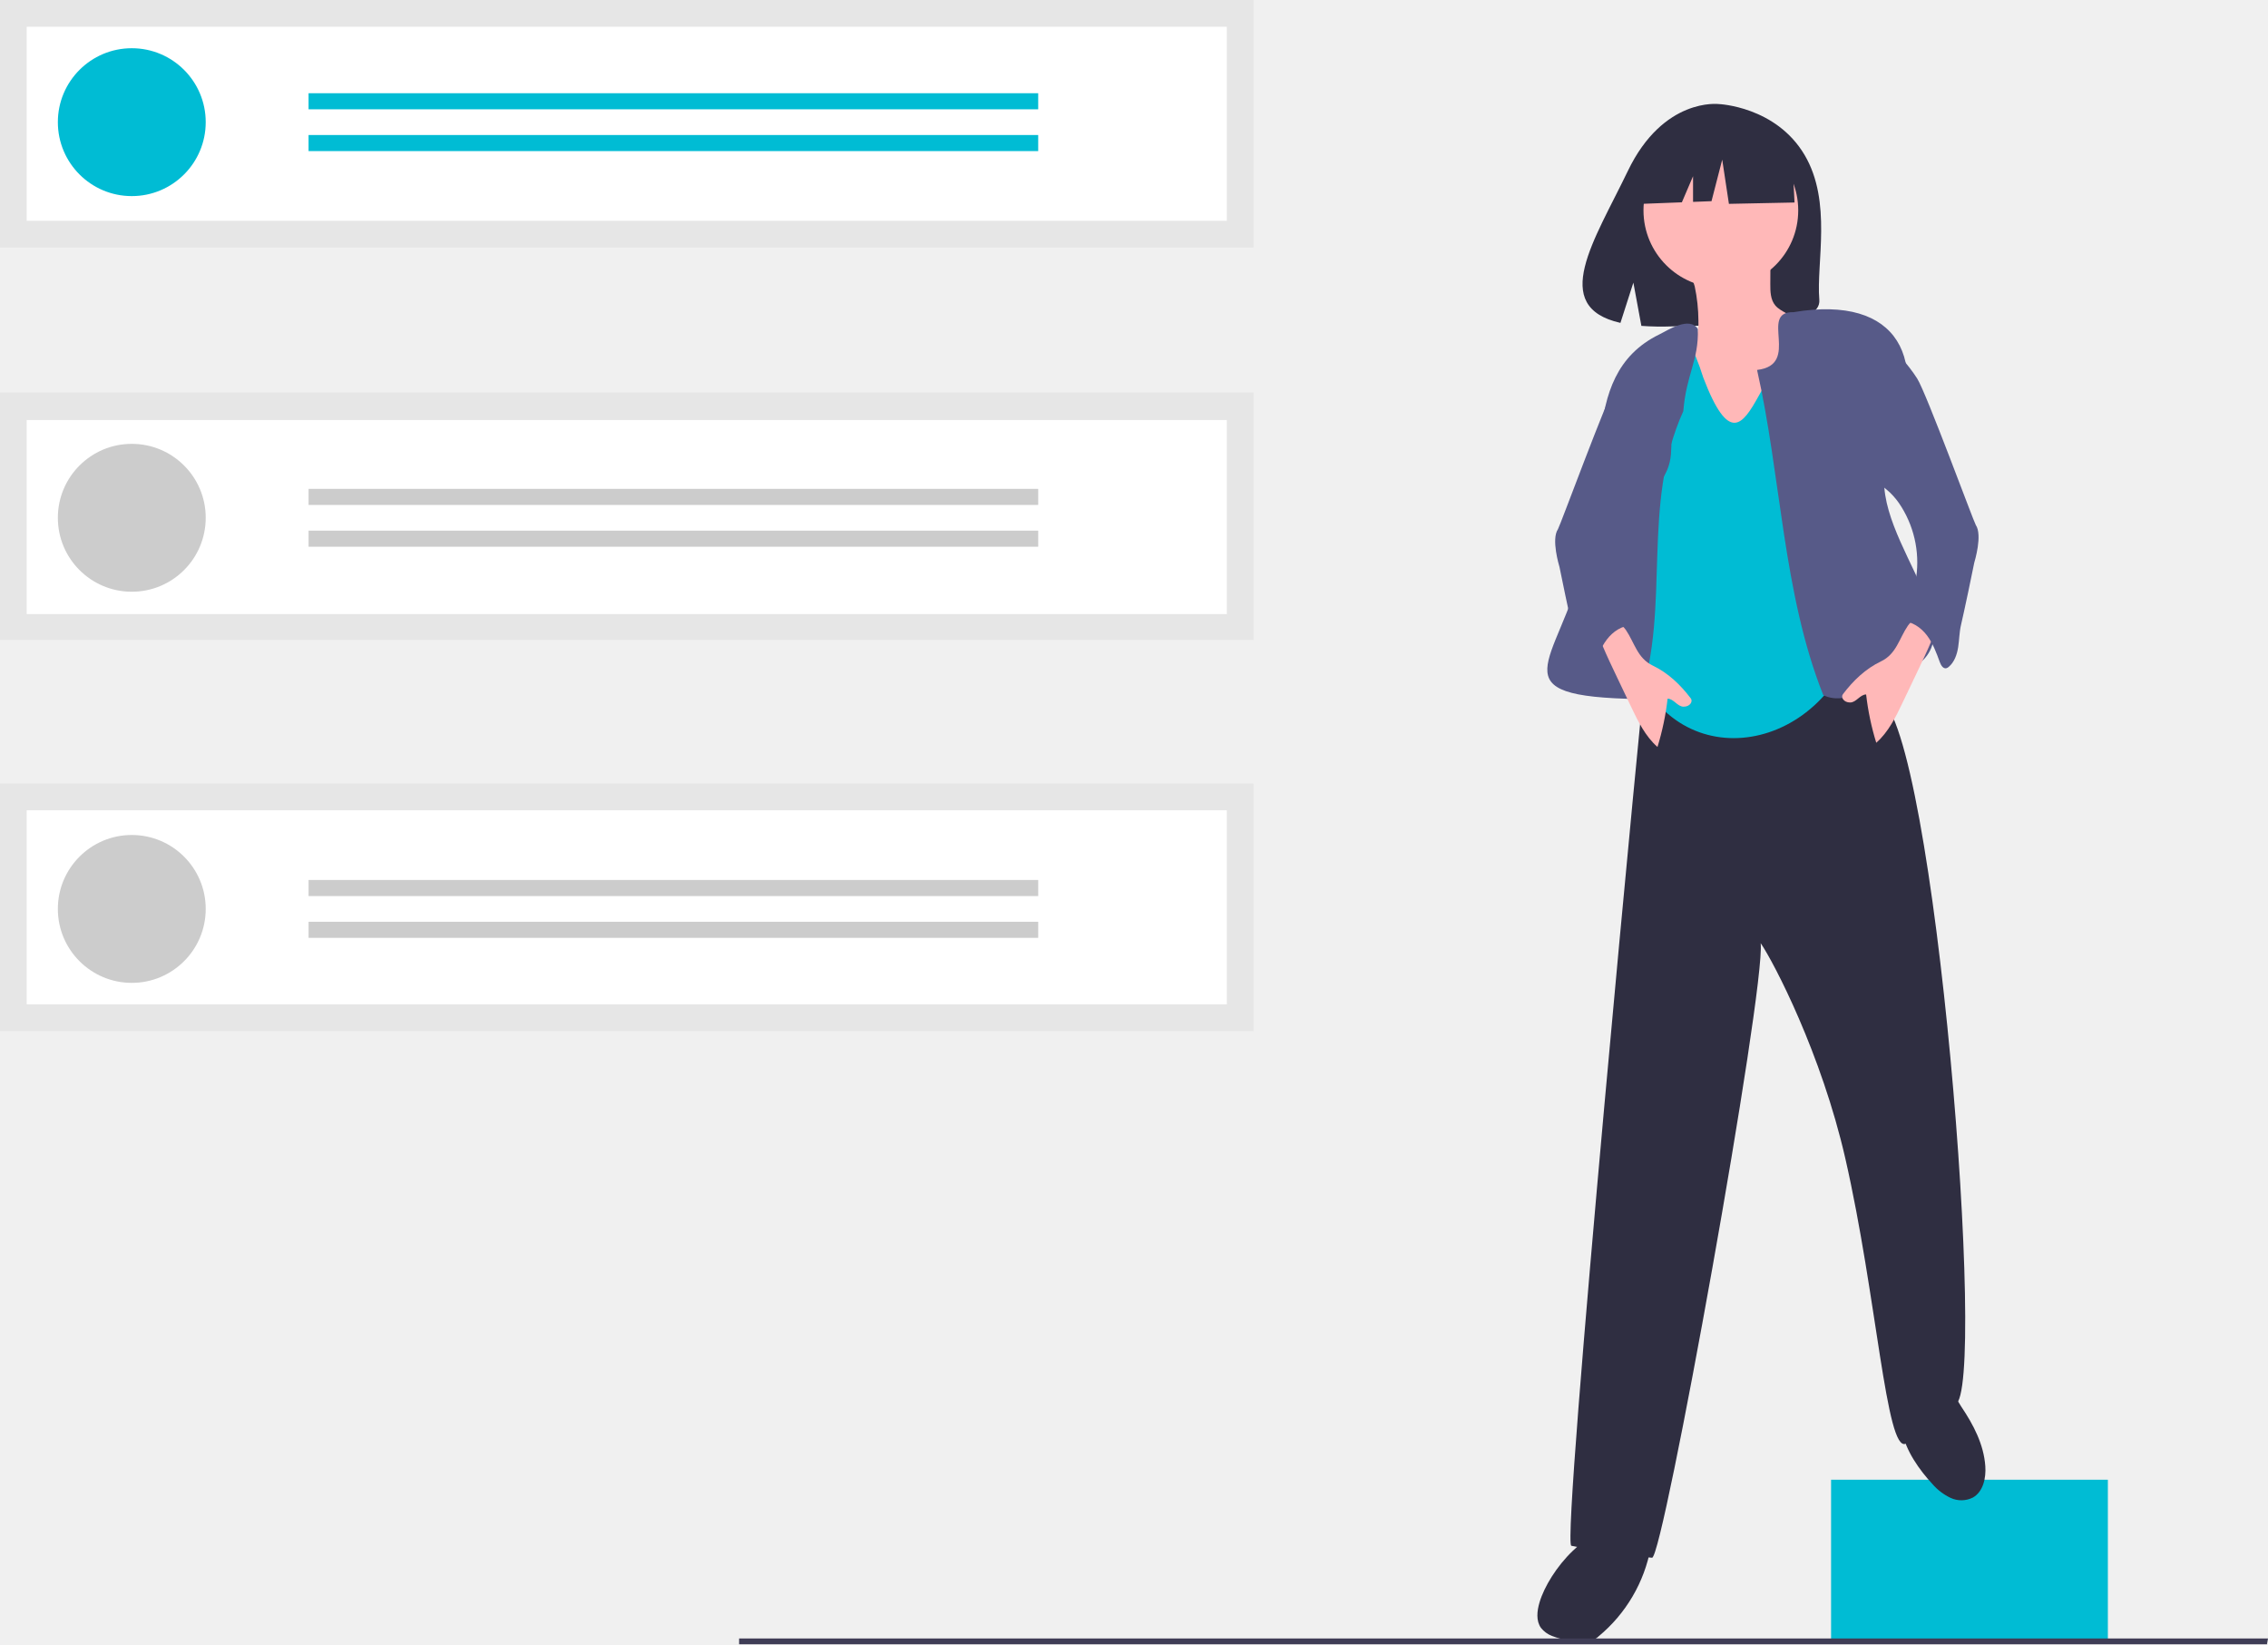
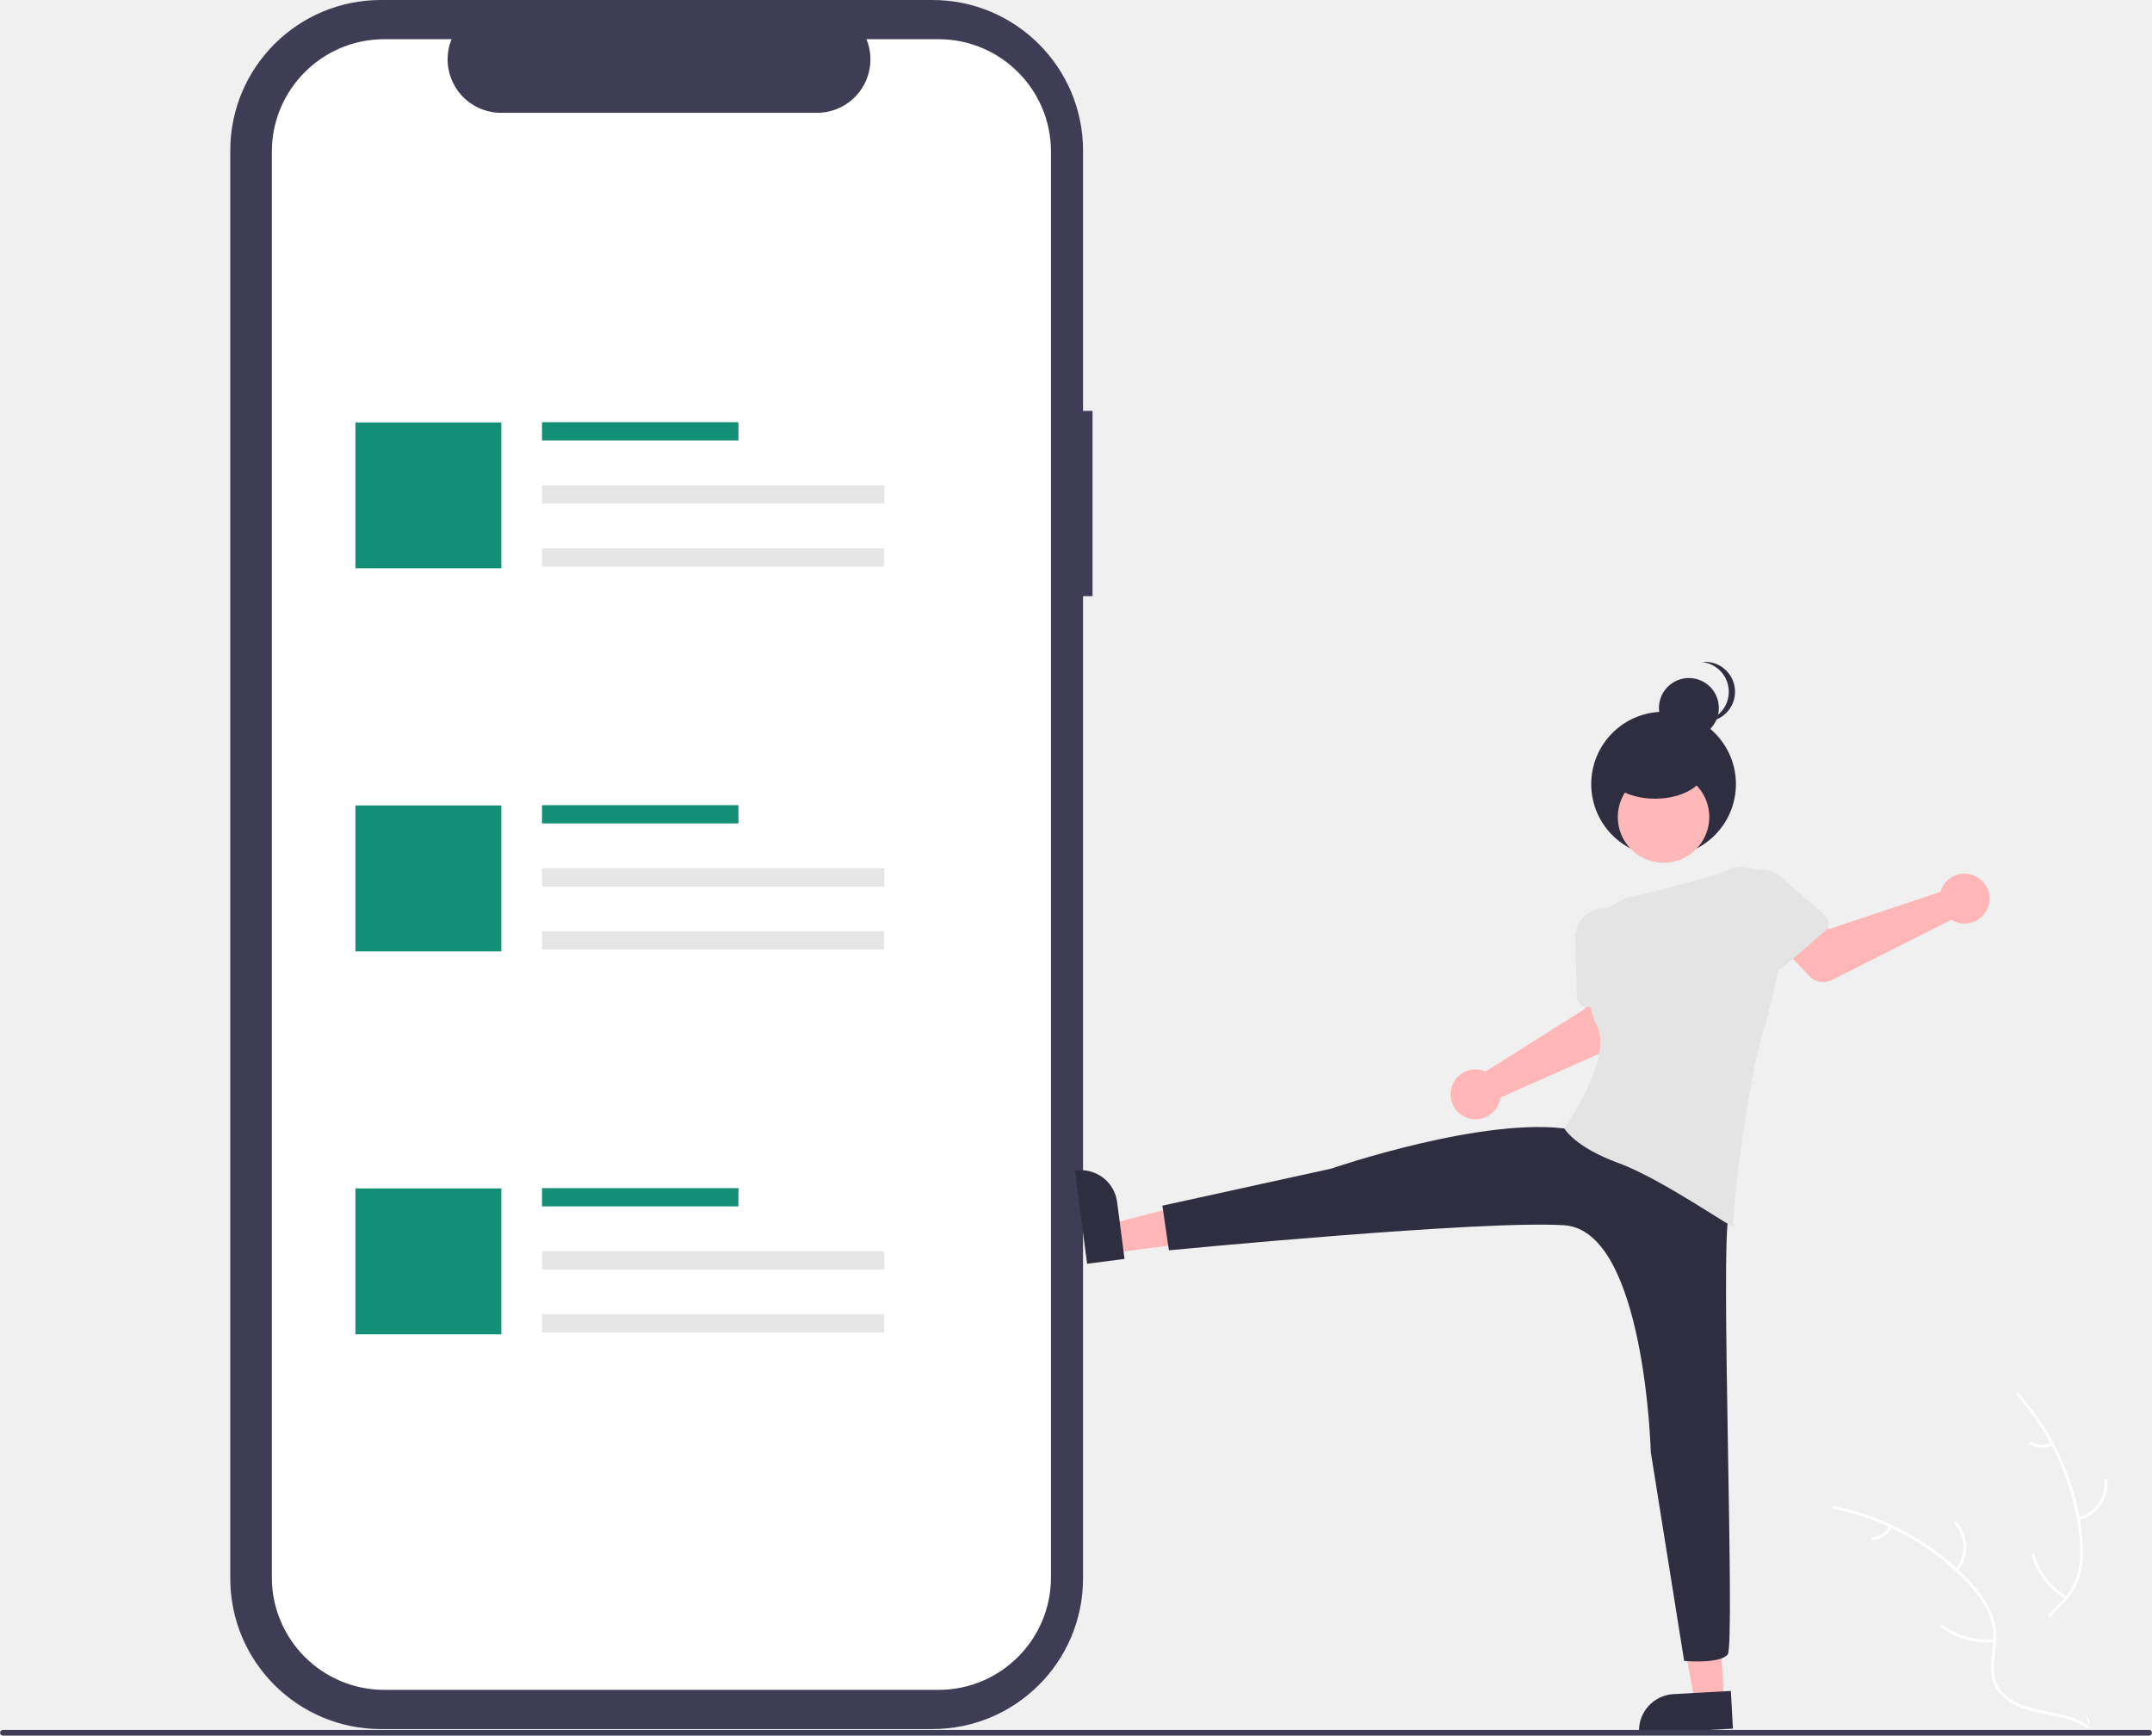
- <svg xmlns="http://www.w3.org/2000/svg" id="add4e892-dc7d-463c-9a79-cd157cb9a3cb" data-name="Layer 1" width="852.182" height="617.73" viewBox="0 0 852.182 617.73">
-   <rect x="688.013" y="555.912" width="104" height="60" fill="#00bcd4" />
-   <path d="M752.362,743.166c-.933,3.175-1.366,6.878.572,9.561a9.656,9.656,0,0,0,4.086,2.993,29.112,29.112,0,0,0,12.985,1.905,6.132,6.132,0,0,0,4.593-1.764,56.586,56.586,0,0,0,19.575-33.393,3.166,3.166,0,0,0-.104-2.049,3.247,3.247,0,0,0-1.364-1.156,30.653,30.653,0,0,0-7.311-3.338C771.317,712.29,755.85,731.297,752.362,743.166Z" transform="translate(-173.909 -141.1352)" fill="#2f2e41" />
-   <path d="M900.004,698.668a20.732,20.732,0,0,0,6.844,5.212,9.608,9.608,0,0,0,8.364-.142c3.873-2.205,4.97-7.328,4.661-11.774-.572-8.223-4.5-15.633-9.014-22.351-1.428-2.125-4.59-8.451-7.365-8.529-1.318-.037-6.248,4.742-7.587,5.652-4.894,3.323-8.283,5.701-7.265,12.08C889.778,685.93,895.216,693.545,900.004,698.668Z" transform="translate(-173.909 -141.1352)" fill="#2f2e41" />
-   <path d="M857.099,358.558c-20.833-1.615-40.732-1.017-61.602-2.088-1.753-.09-.908,19.986-2.725,30.888-.934,5.603-32.348,333.837-28.449,334.502a259.062,259.062,0,0,0,30.331,4.492c4.134.364,42.663-213.506,40.817-230.887,5.045,7.399,22.812,41.559,31.796,80.854,11.854,51.846,15.343,110.489,22.712,107.199a44.138,44.138,0,0,1,18.611-14.72c12.178-4.53-7.558-253.924-28.41-265.389-.257-7.299-.524-14.778-3.275-21.544C873.023,372.322,865.368,364.702,857.099,358.558Z" transform="translate(-173.909 -141.1352)" fill="#2f2e41" />
-   <polygon points="851.787 617.73 277.706 617.73 277.706 615.548 852.182 615.548 851.787 617.73" fill="#3f3d56" />
-   <rect y="294.368" width="471.013" height="92.995" fill="#e6e6e6" />
-   <rect y="147.426" width="471.013" height="92.995" fill="#e6e6e6" />
-   <rect width="471.013" height="92.995" fill="#e6e6e6" />
-   <path d="M183.95,224.089H634.881V151.176H183.95Z" transform="translate(-173.909 -141.1352)" fill="#fff" />
-   <path d="M183.95,371.839H634.881v-72.912H183.95Z" transform="translate(-173.909 -141.1352)" fill="#fff" />
-   <path d="M183.95,518.457H634.881V445.545H183.95Z" transform="translate(-173.909 -141.1352)" fill="#fff" />
-   <circle cx="49.517" cy="45.894" r="27.778" fill="#00bcd4" />
-   <rect x="115.942" y="35.024" width="274.154" height="6.039" fill="#00bcd4" />
-   <rect x="115.942" y="50.724" width="274.154" height="6.039" fill="#00bcd4" />
-   <circle cx="49.517" cy="194.527" r="27.778" fill="#ccc" />
-   <rect x="115.942" y="183.658" width="274.154" height="6.039" fill="#ccc" />
-   <rect x="115.942" y="199.358" width="274.154" height="6.039" fill="#ccc" />
-   <circle cx="49.517" cy="341.47" r="27.778" fill="#ccc" />
-   <rect x="115.942" y="330.6" width="274.154" height="6.039" fill="#ccc" />
-   <rect x="115.942" y="346.301" width="274.154" height="6.039" fill="#ccc" />
-   <path d="M851.966,199.351c-10.813-18.27-32.204-19.121-32.204-19.121s-20.845-2.666-34.217,25.16c-12.464,25.935-29.665,50.976-2.769,57.048l4.858-15.121L790.642,263.563a105.236,105.236,0,0,0,11.508.197c28.803-.93,56.234.272,55.351-10.064C856.327,239.955,862.369,216.93,851.966,199.351Z" transform="translate(-173.909 -141.1352)" fill="#2f2e41" />
-   <path d="M812.077,261.598c.052,2.056.037,4.225-.985,6.011-2.026,3.539-6.971,4.069-9.946,6.859-3.128,2.934-3.482,7.695-3.631,11.98-.156,4.481-.288,9.109,1.347,13.284a32.293,32.293,0,0,0,3.773,6.482q2.724,3.927,5.499,7.819a33.759,33.759,0,0,0,3.293,4.132c3.313,3.374,7.857,5.242,12.394,6.575,2.931.861,6.096,1.532,9.005.596a17.24,17.24,0,0,0,5.237-3.22,28.061,28.061,0,0,0,5.927-5.745c2.442-3.543,3.118-7.978,3.625-12.251a264.363,264.363,0,0,0,1.743-38.084,9.334,9.334,0,0,0-.727-4.046c-1.506-2.941-5.541-3.569-7.666-6.099-1.817-2.163-1.892-5.25-1.876-8.075l.039-7.192a3.013,3.013,0,0,0-.35-1.752,2.969,2.969,0,0,0-2.063-.963,69.55,69.55,0,0,0-13.531-.905c-3.672.112-10.718-.195-13.893,1.85-2.882,1.856.726,6.984,1.394,9.864A64.262,64.262,0,0,1,812.077,261.598Z" transform="translate(-173.909 -141.1352)" fill="#ffb8b8" />
-   <circle cx="646.597" cy="79.041" r="29.071" fill="#ffb8b8" />
-   <path d="M813.922,283.047c-15.004-47.548-22.909,19.237-32.369,37.472.088,12.573.429,47.347,3.369,60.528,11.423,51.202,67.99,47.182,85,4,9.061-23.003-11.04-80.012-10.359-106.612C834.653,253.194,833.116,333.272,813.922,283.047Z" transform="translate(-173.909 -141.1352)" fill="#00bcd4" />
-   <path d="M797.452,266.738c-32.511,15.802-17.001,58.255-28.785,86.039-9.412,38.119-33.348,50.105,21.38,50.993,11.792-34.842.274-72.689,16.352-108.167,1.107-13.895,5.873-19.121,5.451-30.888C808.697,259.831,800.53,265.225,797.452,266.738Z" transform="translate(-173.909 -141.1352)" fill="#575a88" />
-   <polygon points="673.276 56.455 652.142 45.384 622.957 49.913 616.919 76.583 631.95 76.004 636.149 66.206 636.149 75.842 643.084 75.576 647.111 59.977 649.626 76.583 674.283 76.079 673.276 56.455" fill="#2f2e41" />
-   <path d="M834.113,280.12c16.733-1.953.419-22.049,13.701-21.707,39.771-6.689,51.669,17.944,36.544,52.324-13.865,27.538,35.18,66.222,7.781,81.63-9.724,3.569-23.647,14.797-33.151,9.909C843.732,363.928,843.18,320.113,834.113,280.12Z" transform="translate(-173.909 -141.1352)" fill="#575a88" />
-   <path d="M880.688,389.595c-5.826,2.786-10.435,7.217-14.335,12.365-.826,1.09.282,3.122,2.756,3.089,2.302-.031,3.677-2.983,5.98-3.014a99.973,99.973,0,0,0,3.806,18.145c4.593-4.033,7.343-9.711,9.974-15.228l5.201-10.905c1.91-4.004,3.82-8.009,5.541-12.097a8.728,8.728,0,0,0,.853-3.049c.227-7.035-6.71-7.078-9.701-2.675C887.49,381.042,886.471,386.829,880.688,389.595Z" transform="translate(-173.909 -141.1352)" fill="#ffb8b8" />
-   <path d="M881.884,268.643c4.447,4.621,8.926,9.281,12.378,14.686s21.31,54.014,22.034,55.045c2.578,3.805-.433,13.64-.585,14.204-.298,1.766-4.024,19.403-4.957,23.298-.653,2.725-.645,5.563-1.072,8.333s-1.389,5.618-3.523,7.435a2.207,2.207,0,0,1-.97.543c-1.183.231-1.989-1.138-2.404-2.27-1.29-3.526-2.592-7.12-4.866-10.106s-5.721-5.326-9.475-5.315a5.055,5.055,0,0,1,.368-4.613c.752-1.419,1.855-2.621,2.685-3.996a18.389,18.389,0,0,0,2.112-6.036,39.606,39.606,0,0,0-5.229-28.25,27.052,27.052,0,0,0-4.364-5.455c-1.833-1.718-3.978-3.099-5.67-4.955a19.373,19.373,0,0,1-4.512-10.947,57.721,57.721,0,0,1,.318-12.01c.761-7.901,1.739-15.813,2.868-23.67a8.828,8.828,0,0,1,.783-2.956C878.689,269.954,880.187,269.44,881.884,268.643Z" transform="translate(-173.909 -141.1352)" fill="#575a88" />
-   <path d="M784.824,377.805c-2.991-4.403-9.928-4.36-9.701,2.675a8.728,8.728,0,0,0,.853,3.049c1.721,4.088,3.632,8.094,5.541,12.097l5.201,10.905c2.631,5.517,5.381,11.194,9.974,15.228a99.973,99.973,0,0,0,3.806-18.145c2.302.031,3.677,2.983,5.98,3.014,2.474.033,3.582-1.999,2.756-3.089-3.9-5.148-8.509-9.579-14.335-12.365C789.115,388.408,788.096,382.62,784.824,377.805Z" transform="translate(-173.909 -141.1352)" fill="#ffb8b8" />
-   <path d="M797.784,273.186a8.828,8.828,0,0,1,.783,2.956c1.129,7.857,2.107,15.769,2.868,23.67a57.72,57.72,0,0,1,.318,12.01,19.373,19.373,0,0,1-4.512,10.947c-1.692,1.857-3.837,3.238-5.67,4.955a27.052,27.052,0,0,0-4.364,5.455,39.606,39.606,0,0,0-5.229,28.25,18.389,18.389,0,0,0,2.112,6.036c.83,1.375,1.932,2.577,2.685,3.996a5.055,5.055,0,0,1,.368,4.613c-3.754-.011-7.201,2.328-9.475,5.315s-3.576,6.581-4.866,10.106c-.414,1.132-1.22,2.501-2.404,2.27a2.207,2.207,0,0,1-.97-.543c-2.133-1.817-3.095-4.666-3.523-7.435s-.419-5.607-1.072-8.333c-.933-3.895-4.659-21.531-4.957-23.298-.152-.563-3.164-10.399-.585-14.204.724-1.031,18.581-49.64,22.034-55.045s7.931-10.065,12.378-14.686C795.399,271.019,796.898,271.533,797.784,273.186Z" transform="translate(-173.909 -141.1352)" fill="#575a88" />
+ <svg xmlns="http://www.w3.org/2000/svg" id="ab417dfc-6aee-4864-9cf8-52df03cfbca4" data-name="Layer 1" width="905.675" height="730.519" viewBox="0 0 905.675 730.519">
+   <path d="M1041.519,733.238c-3.318-26.678-19.851-52.964-45.294-61.646a123.863,123.863,0,0,1-.006,85.04c-3.91,10.575-9.359,21.93-5.682,32.589,2.288,6.632,7.886,11.706,14.142,14.878,6.257,3.173,13.202,4.685,20.059,6.167l1.35,1.116C1036.974,786.802,1044.837,759.916,1041.519,733.238Z" transform="translate(-147.1623 -84.74059)" fill="#f0f0f0" />
+   <path d="M995.973,672.097a105.87,105.87,0,0,1,26.319,59.583,45.591,45.591,0,0,1-.519,14.275,26.148,26.148,0,0,1-6.503,12.128c-2.931,3.221-6.303,6.175-8.4,10.052a16.011,16.011,0,0,0-.782,13.071c1.852,5.311,5.501,9.64,9.218,13.749,4.126,4.563,8.484,9.236,10.238,15.285.213.733,1.337.36,1.125-.371-3.051-10.524-13.268-16.502-18.14-25.981-2.273-4.423-3.228-9.558-1.096-14.227,1.864-4.083,5.338-7.133,8.334-10.368a27.903,27.903,0,0,0,6.801-11.622A42.148,42.148,0,0,0,1023.633,733.47a102.712,102.712,0,0,0-7.502-31.213,107.747,107.747,0,0,0-19.374-31.048c-.507-.567-1.287.325-.784.889Z" transform="translate(-147.1623 -84.74059)" fill="#fff" />
+   <path d="M1021.973,724.51a15.884,15.884,0,0,0,12.091-16.639c-.06-.76-1.244-.702-1.184.059a14.708,14.708,0,0,1-11.279,15.455c-.742.176-.366,1.3.371,1.125Z" transform="translate(-147.1623 -84.74059)" fill="#fff" />
+   <path d="M1016.971,756.646a30.615,30.615,0,0,1-13.671-17.632c-.215-.732-1.34-.36-1.125.371a31.844,31.844,0,0,0,14.264,18.319c.657.39,1.186-.671.533-1.058Z" transform="translate(-147.1623 -84.74059)" fill="#fff" />
+   <path d="M1010.391,692a8.991,8.991,0,0,1-8.52-.433c-.652-.398-1.18.663-.533,1.058a10.075,10.075,0,0,0,9.425.499.612.612,0,0,0,.377-.748.595.595,0,0,0-.748-.377Z" transform="translate(-147.1623 -84.74059)" fill="#fff" />
+   <path d="M918.672,719.243c.4.26.8.52,1.2.79a118.408,118.408,0,0,1,15.14,11.82c.37.33.74.67,1.1,1.01a124.827,124.827,0,0,1,27.11,37.11,121.222,121.222,0,0,1,6.64,17.18c2.45,8.13,4.46,17.14,9.31,23.79a20.795,20.795,0,0,0,1.62,2h43.83c.1-.05.2-.09.3-.14l1.75.08c-.07-.31-.15-.63-.22-.94-.04-.18-.09-.36-.13-.54-.03-.12-.06-.24-.08-.35-.01-.04-.02-.08-.03-.11-.02-.11-.05-.21-.07-.31q-.66-2.685-1.36-5.37c0-.01,0-.01-.01-.02-3.59-13.63-8.35-27.08-15-39.38-.2-.37-.4-.75-.62-1.12a115.674,115.674,0,0,0-10.39-15.76,102.26,102.26,0,0,0-6.81-7.79,85.037,85.037,0,0,0-21.28-15.94c-15.72-8.3-33.92-11.48-50.72-6.41C919.522,718.973,919.101,719.103,918.672,719.243Z" transform="translate(-147.1623 -84.74059)" fill="#f0f0f0" />
+   <path d="M918.77,719.799a105.87,105.87,0,0,1,56.888,31.728,45.591,45.591,0,0,1,8.181,11.71,26.148,26.148,0,0,1,2.109,13.599c-.401,4.336-1.314,8.725-.655,13.084a16.011,16.011,0,0,0,7.245,10.907c4.676,3.126,10.197,4.385,15.638,5.429,6.042,1.159,12.335,2.267,17.377,6.04.611.457,1.285-.517.675-.974-8.773-6.566-20.529-5.188-30.126-9.823-4.478-2.163-8.332-5.688-9.441-10.699-.97-4.382-.033-8.909.412-13.296a27.902,27.902,0,0,0-1.567-13.374,42.148,42.148,0,0,0-7.7-11.981,102.713,102.713,0,0,0-24.782-20.406,107.747,107.747,0,0,0-34.163-13.126c-.746-.148-.832,1.035-.091,1.182Z" transform="translate(-147.1623 -84.74059)" fill="#fff" />
+   <path d="M971.086,745.994a15.884,15.884,0,0,0-.364-20.565c-.506-.57-1.416.189-.91.76a14.708,14.708,0,0,1,.299,19.13c-.486.587.491,1.259.974.675Z" transform="translate(-147.1623 -84.74059)" fill="#fff" />
+   <path d="M986.441,774.665a30.615,30.615,0,0,1-21.531-5.847c-.613-.455-1.286.519-.675.974a31.844,31.844,0,0,0,22.418,6.039c.759-.084.543-1.25-.212-1.166Z" transform="translate(-147.1623 -84.74059)" fill="#fff" />
+   <path d="M942.266,727.01a8.991,8.991,0,0,1-7.064,4.785c-.76.075-.543,1.24.212,1.166a10.075,10.075,0,0,0,7.826-5.276.612.612,0,0,0-.15-.824.595.595,0,0,0-.824.15Z" transform="translate(-147.1623 -84.74059)" fill="#fff" />
+   <path d="M606.961,257.688h-3.999V148.143a63.402,63.402,0,0,0-63.402-63.402H307.473a63.402,63.402,0,0,0-63.402,63.402V749.117a63.402,63.402,0,0,0,63.402,63.402H539.56a63.402,63.402,0,0,0,63.402-63.402V335.664h3.999Z" transform="translate(-147.1623 -84.74059)" fill="#3f3d56" />
+   <path d="M542.118,101.236h-30.295A22.495,22.495,0,0,1,490.996,132.226H358.037a22.495,22.495,0,0,1-20.827-30.991H308.914A47.348,47.348,0,0,0,261.566,148.583v600.093a47.348,47.348,0,0,0,47.348,47.348H542.118A47.348,47.348,0,0,0,589.466,748.676h0V148.583A47.348,47.348,0,0,0,542.118,101.236Z" transform="translate(-147.1623 -84.74059)" fill="#fff" />
+   <rect x="228.116" y="177.704" width="82.66" height="7.676" fill="#148f77" />
+   <rect x="228.116" y="204.259" width="144.069" height="7.676" fill="#e6e6e6" />
+   <rect x="228.116" y="230.813" width="143.928" height="7.676" fill="#e6e6e6" />
+   <rect x="149.576" y="177.818" width="61.409" height="61.409" fill="#148f77" />
+   <rect x="228.116" y="338.904" width="82.66" height="7.676" fill="#148f77" />
+   <rect x="228.116" y="365.458" width="144.069" height="7.676" fill="#e6e6e6" />
+   <rect x="228.116" y="392.012" width="143.928" height="7.676" fill="#e6e6e6" />
+   <rect x="149.576" y="339.018" width="61.409" height="61.409" fill="#148f77" />
+   <rect x="228.116" y="500.103" width="82.66" height="7.676" fill="#148f77" />
+   <rect x="228.116" y="526.657" width="144.069" height="7.676" fill="#e6e6e6" />
+   <rect x="228.116" y="553.212" width="143.928" height="7.676" fill="#e6e6e6" />
+   <rect x="149.576" y="500.217" width="61.409" height="61.409" fill="#148f77" />
+   <polygon points="725.531 715.905 713.29 716.579 704.864 669.683 722.931 668.689 725.531 715.905" fill="#ffb6b6" />
+   <path d="M876.469,812.339l-39.471,2.174-.028-.499A15.387,15.387,0,0,1,851.487,797.804l.001-0,24.108-1.327Z" transform="translate(-147.1623 -84.74059)" fill="#2f2e41" />
+   <polygon points="468.885 527.295 467.301 515.138 513.439 503.242 515.777 521.184 468.885 527.295" fill="#ffb6b6" />
+   <path d="M604.668,616.672l-5.108-39.199.496-.065a15.387,15.387,0,0,1,17.246,13.269l0.0.001,3.12,23.942Z" transform="translate(-147.1623 -84.74059)" fill="#2f2e41" />
+   <path d="M770.801,535.202a10.526,10.526,0,0,1,1.562.553l41.954-26.445-.449-12.04L831.95,494.219l2.865,21.237a8,8,0,0,1-4.683,8.382L778.563,546.728a10.497,10.497,0,1,1-7.763-11.525Z" transform="translate(-147.1623 -84.74059)" fill="#ffb6b6" />
+   <path d="M812.401,507.633a4.495,4.495,0,0,1-1.645-3.367l-.559-22.579a12.497,12.497,0,0,1,24.613-4.352l7.109,21.515A4.5,4.5,0,0,1,838.417,504.696l-22.392,3.891A4.495,4.495,0,0,1,812.401,507.633Z" transform="translate(-147.1623 -84.74059)" fill="#e4e4e4" />
+   <circle cx="700.12" cy="330.043" r="30.449" fill="#2f2e41" />
+   <circle cx="710.772" cy="297.995" r="12.6" fill="#2f2e41" />
+   <path d="M874.734,375.911a12.601,12.601,0,0,0-11.287-12.532,12.73,12.73,0,0,1,1.312-.068,12.6,12.6,0,0,1,0,25.2,12.749,12.749,0,0,1-1.312-.068A12.601,12.601,0,0,0,874.734,375.911Z" transform="translate(-147.1623 -84.74059)" fill="#2f2e41" />
+   <circle cx="700.107" cy="343.896" r="19.254" fill="#ffb8b8" />
+   <path d="M879.319,561.498s-.917,22.921-4.584,34.841,2.751,180.621-.458,184.747-18.337,2.751-18.337,2.751l-14.034-87.893s-2.47-93.186-36.394-95.478-166.409,10.544-166.409,10.544l-2.751-18.796,71.056-15.587s65.097-22.463,100.854-16.503S879.319,561.498,879.319,561.498Z" transform="translate(-147.1623 -84.74059)" fill="#2f2e41" />
+   <path d="M875.193,450.558c3.667-2.751,12.836.917,12.836.917l10.085,29.798s-5.043,25.672-9.627,39.883-13.416,77.036-11.582,79.787-29.677-19.732-48.472-26.609-22.921-14.67-22.921-14.67,20.629-29.339,13.753-43.092-1.375-29.339-1.375-29.339l-2.751-15.587,15.587-8.71S871.526,453.309,875.193,450.558Z" transform="translate(-147.1623 -84.74059)" fill="#e4e4e4" />
+   <ellipse cx="696.578" cy="323.587" rx="21" ry="12.6" fill="#2f2e41" />
+   <path d="M964.414,458.576a10.527,10.527,0,0,0-.562,1.559L916.808,475.832,907.779,467.855l-13.819,12.053,14.612,15.674a8,8,0,0,0,9.451,1.689l50.387-25.387a10.497,10.497,0,1,0-3.996-13.309Z" transform="translate(-147.1623 -84.74059)" fill="#ffb6b6" />
+   <path d="M915.166,476.695l-17.2,14.856a4.5,4.5,0,0,1-6.741-.995l-12.138-19.133a12.497,12.497,0,0,1,18.964-16.282l17.112,14.74a4.5,4.5,0,0,1,.004,6.814Z" transform="translate(-147.1623 -84.74059)" fill="#e4e4e4" />
+   <path d="M1051.647,815.259H148.353a1.191,1.191,0,0,1,0-2.381h903.294a1.191,1.191,0,0,1,0,2.381Z" transform="translate(-147.1623 -84.74059)" fill="#3f3d56" />
</svg>
